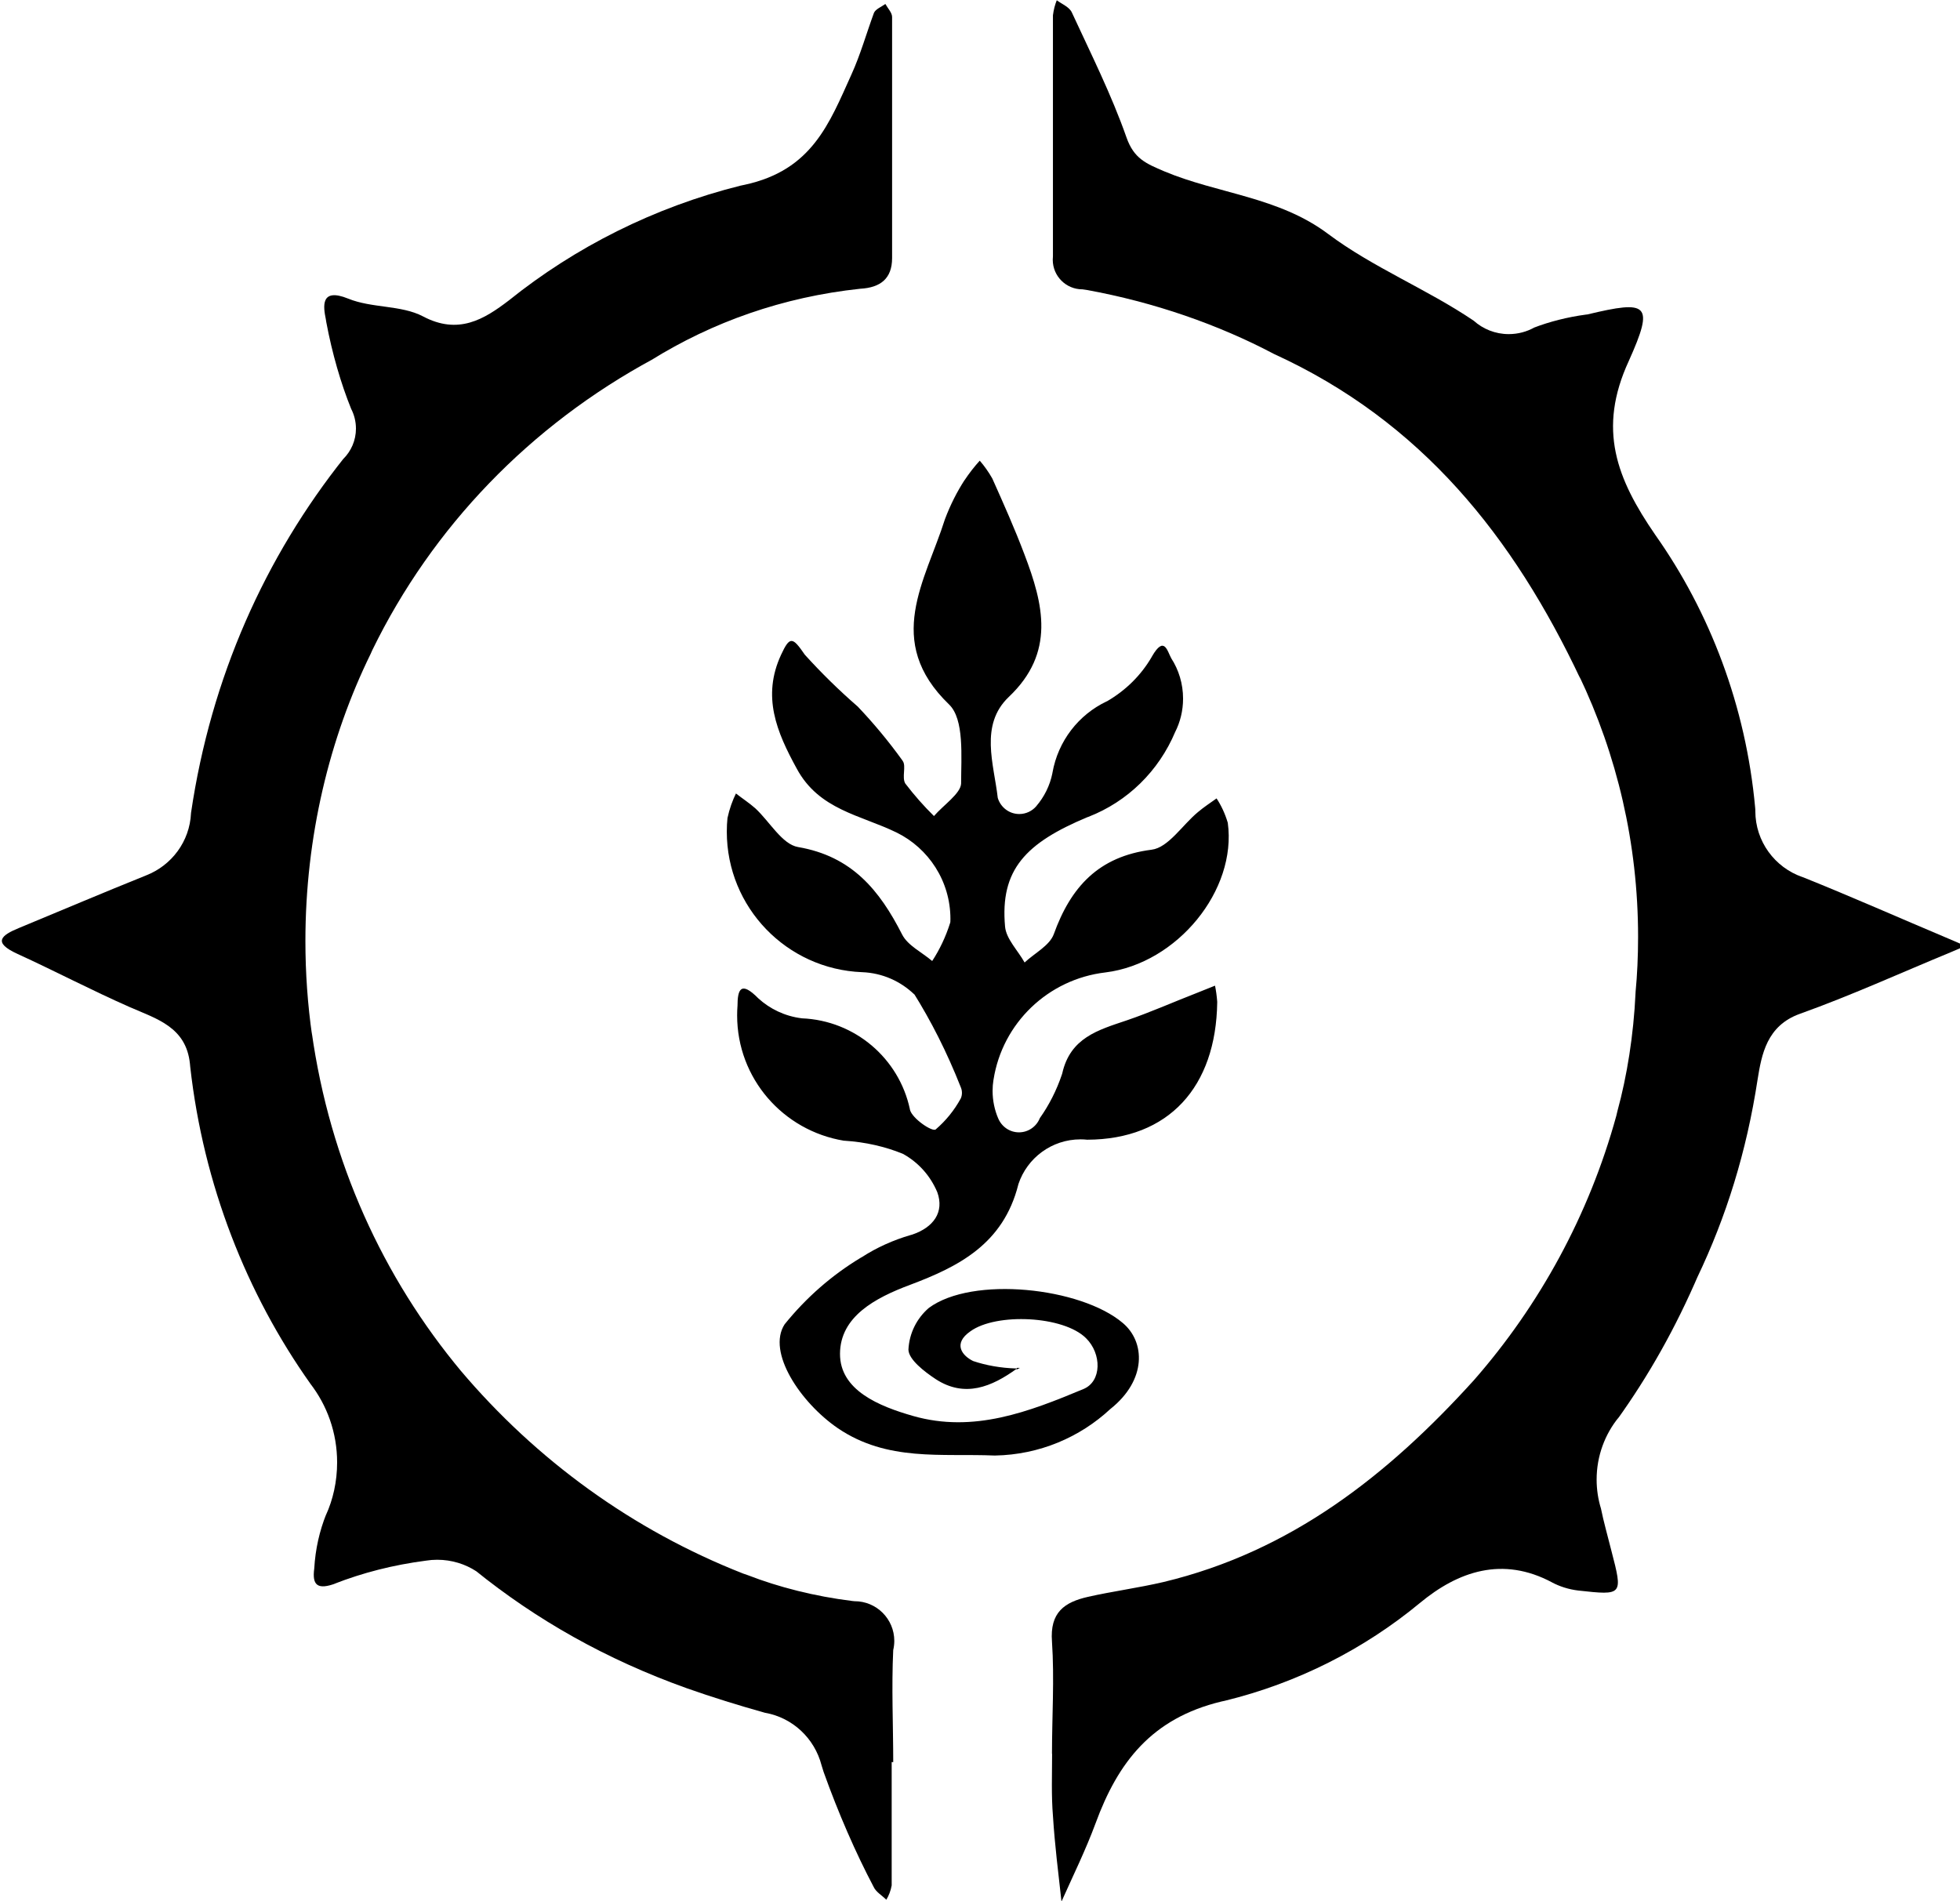
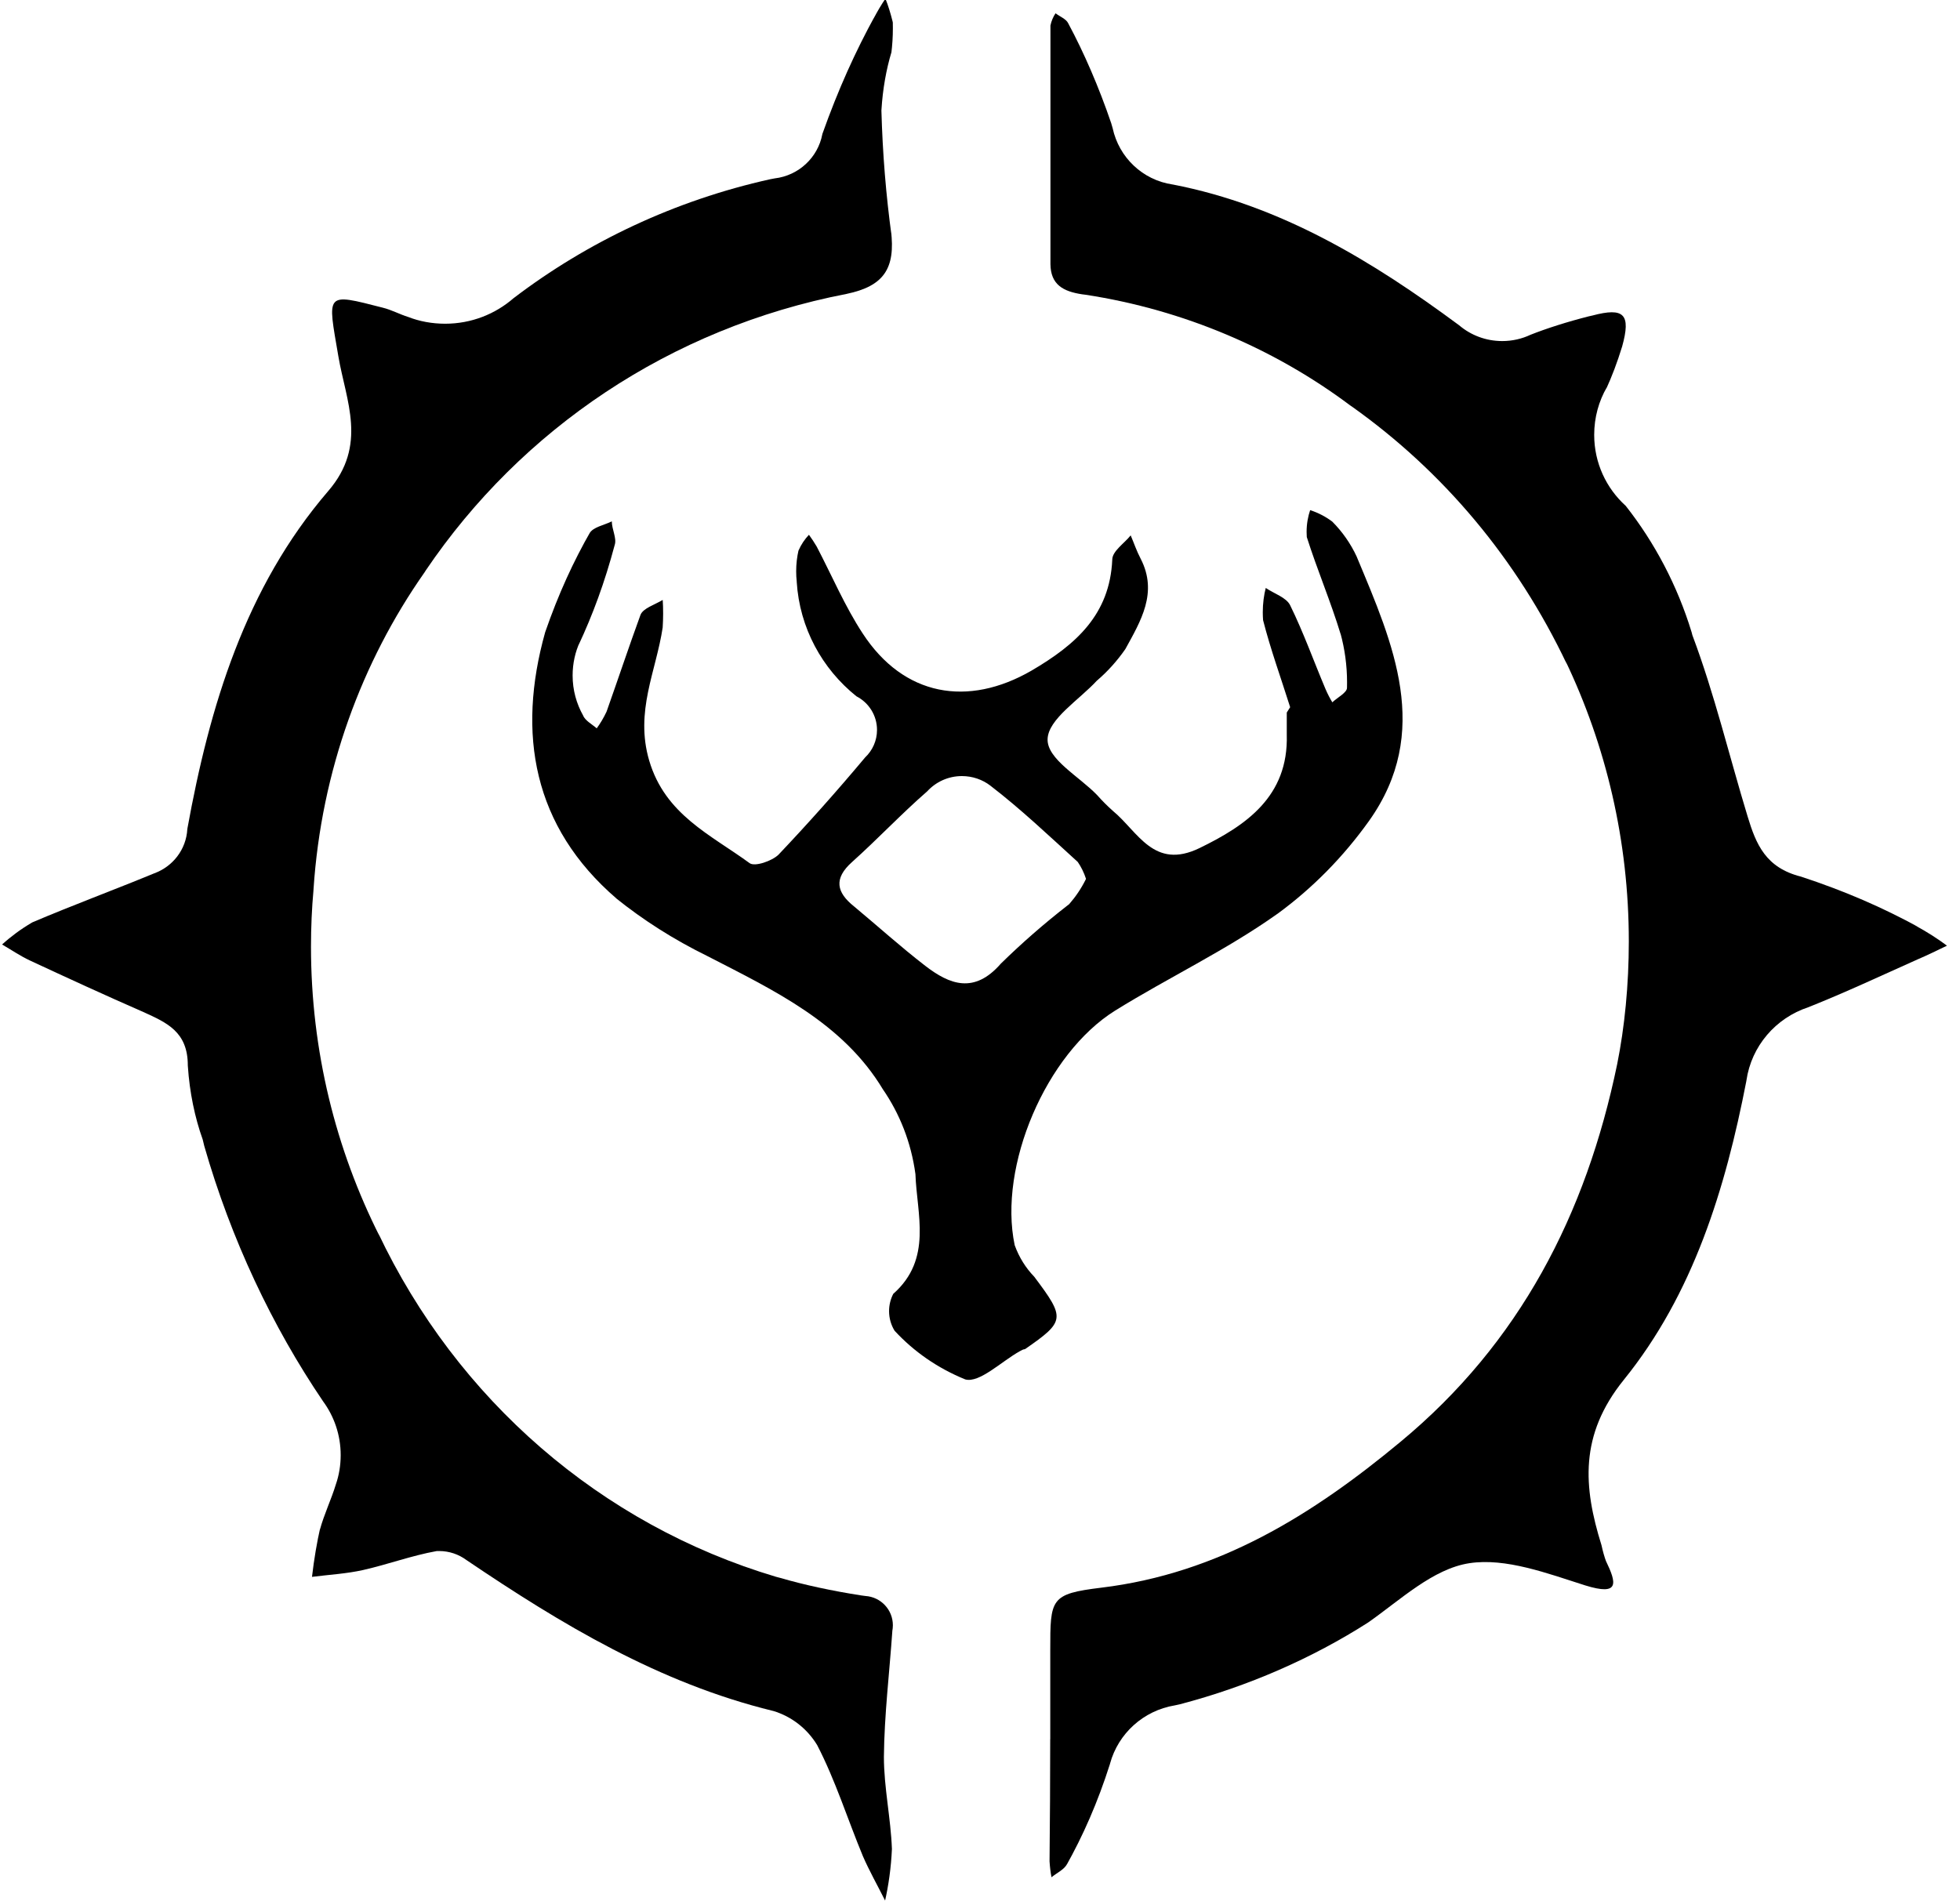
<svg xmlns="http://www.w3.org/2000/svg" version="1.1" width="33" height="32" viewBox="0 0 33 32">
-   <path d="M17.712 29.531c0-0.627 0.042-1.261 0-1.888-0.038-0.495 0.211-0.665 0.608-0.755s0.85-0.151 1.269-0.249c2.145-0.514 3.776-1.797 5.226-3.398 1.102-1.257 1.937-2.776 2.398-4.451l0.019-0.080c0.162-0.592 0.272-1.28 0.305-1.987l0.001-0.022c0.027-0.277 0.042-0.599 0.042-0.925 0-1.576-0.357-3.068-0.994-4.4l0.026 0.062c-1.133-2.401-2.677-4.342-5.165-5.479-0.931-0.492-2.012-0.87-3.152-1.077l-0.069-0.010c-0.001 0-0.002 0-0.003 0-0.275 0-0.498-0.223-0.498-0.498 0-0.020 0.001-0.040 0.003-0.059l-0 0.002q0-2.031 0-4.059c0.012-0.094 0.034-0.179 0.067-0.26l-0.002 0.007c0.087 0.064 0.211 0.113 0.253 0.204 0.321 0.695 0.668 1.386 0.921 2.107 0.125 0.355 0.328 0.438 0.638 0.57 0.902 0.378 1.922 0.427 2.756 1.053 0.755 0.566 1.665 0.929 2.451 1.461 0.156 0.14 0.363 0.226 0.59 0.226 0.156 0 0.303-0.040 0.43-0.111l-0.005 0.002c0.26-0.1 0.563-0.178 0.877-0.22l0.021-0.002c1.023-0.245 1.133-0.185 0.699 0.782-0.532 1.152-0.204 1.986 0.446 2.93 0.918 1.3 1.525 2.881 1.681 4.592l0.003 0.037c-0 0.006-0 0.013-0 0.021 0 0.513 0.33 0.95 0.789 1.11l0.008 0.002c0.827 0.332 1.646 0.695 2.469 1.042l0.272 0.117-0.238 0.102c-0.85 0.351-1.688 0.733-2.552 1.042-0.555 0.2-0.642 0.683-0.71 1.106-0.186 1.219-0.53 2.316-1.016 3.333l0.031-0.071c-0.397 0.927-0.849 1.724-1.378 2.463l0.026-0.039c-0.232 0.284-0.373 0.65-0.373 1.050 0 0.171 0.026 0.336 0.074 0.491l-0.003-0.012c0.049 0.242 0.117 0.476 0.177 0.717 0.196 0.755 0.196 0.755-0.559 0.672-0.163-0.020-0.311-0.068-0.445-0.139l0.007 0.003c-0.834-0.446-1.582-0.189-2.228 0.347-0.932 0.771-2.054 1.346-3.285 1.646l-0.056 0.012c-1.174 0.283-1.741 1.023-2.118 2.050-0.166 0.449-0.378 0.88-0.574 1.318-0.053-0.48-0.113-0.951-0.143-1.431-0.030-0.362-0.015-0.71-0.015-1.057z" />
-   <path d="M15.013 29.67c0 0.695 0 1.386 0 2.077-0.016 0.091-0.048 0.172-0.092 0.245l0.002-0.003c-0.072-0.072-0.177-0.132-0.215-0.219-0.296-0.56-0.592-1.236-0.841-1.933l-0.035-0.113c-0.118-0.454-0.486-0.799-0.944-0.882l-0.007-0.001c-0.446-0.125-0.887-0.261-1.322-0.415-1.356-0.485-2.529-1.151-3.561-1.985l0.023 0.018c-0.186-0.122-0.415-0.195-0.66-0.195-0.064 0-0.127 0.005-0.189 0.015l0.007-0.001c-0.563 0.073-1.073 0.205-1.555 0.393l0.045-0.015c-0.332 0.128-0.415 0.030-0.378-0.245 0.019-0.328 0.089-0.634 0.203-0.918l-0.007 0.020c0.12-0.261 0.189-0.566 0.189-0.888 0-0.501-0.169-0.962-0.454-1.33l0.004 0.005c-1.074-1.515-1.8-3.349-2.023-5.335l-0.005-0.053c-0.064-0.619-0.559-0.755-1.016-0.955-0.642-0.283-1.261-0.608-1.888-0.895-0.423-0.193-0.276-0.313 0.030-0.438 0.71-0.294 1.423-0.597 2.137-0.884 0.43-0.169 0.733-0.571 0.755-1.047l0-0.003c0.336-2.285 1.248-4.312 2.583-5.987l-0.019 0.025c0.131-0.131 0.213-0.311 0.213-0.511 0-0.121-0.030-0.235-0.082-0.335l0.002 0.004c-0.174-0.429-0.321-0.936-0.419-1.46l-0.008-0.050c-0.042-0.208-0.098-0.54 0.378-0.347 0.396 0.162 0.891 0.106 1.257 0.298 0.597 0.317 1.031 0.049 1.446-0.268 1.114-0.895 2.446-1.57 3.901-1.933l0.071-0.015c1.133-0.245 1.423-1.031 1.797-1.858 0.151-0.332 0.253-0.695 0.378-1.035 0.026-0.064 0.125-0.102 0.193-0.151 0.042 0.076 0.113 0.147 0.113 0.219q0 2.031 0 4.059c0 0.347-0.196 0.498-0.536 0.517-1.305 0.139-2.488 0.561-3.52 1.202l0.035-0.020c-2.078 1.123-3.718 2.83-4.729 4.9l-0.029 0.065c-0.693 1.414-1.099 3.078-1.099 4.836 0 0.541 0.038 1.073 0.113 1.594l-0.007-0.060c0.309 2.192 1.203 4.134 2.518 5.712l-0.015-0.018c1.279 1.514 2.906 2.695 4.76 3.423l0.081 0.028c0.52 0.202 1.126 0.356 1.756 0.434l0.038 0.004c0.001 0 0.002 0 0.003 0 0.369 0 0.668 0.299 0.668 0.668 0 0.055-0.007 0.108-0.019 0.159l0.001-0.005c-0.030 0.631 0 1.261 0 1.888z" />
-   <path d="M17.123 23.044c-0.427 0.31-0.88 0.498-1.371 0.177-0.189-0.125-0.453-0.328-0.457-0.495 0.014-0.281 0.144-0.53 0.342-0.701l0.001-0.001c0.733-0.544 2.56-0.347 3.266 0.253 0.378 0.317 0.408 0.959-0.211 1.45-0.51 0.474-1.192 0.769-1.942 0.782l-0.003 0c-0.899-0.038-1.809 0.106-2.643-0.461-0.627-0.43-1.197-1.28-0.895-1.748 0.363-0.45 0.794-0.827 1.281-1.121l0.022-0.012c0.243-0.157 0.524-0.286 0.823-0.372l0.022-0.006c0.359-0.121 0.544-0.378 0.423-0.714-0.118-0.28-0.322-0.505-0.579-0.646l-0.007-0.003c-0.29-0.118-0.625-0.196-0.976-0.218l-0.009-0c-1.026-0.169-1.799-1.049-1.799-2.11 0-0.055 0.002-0.109 0.006-0.162l-0 0.007c0-0.287 0.057-0.43 0.351-0.132 0.196 0.179 0.448 0.3 0.726 0.335l0.007 0.001c0.898 0.037 1.636 0.679 1.818 1.528l0.002 0.013c0.038 0.147 0.378 0.378 0.434 0.329 0.17-0.146 0.311-0.32 0.418-0.515l0.005-0.010c0.012-0.027 0.018-0.058 0.018-0.091s-0.007-0.064-0.019-0.092l0.001 0.002c-0.239-0.604-0.501-1.118-0.805-1.604l0.024 0.041c-0.229-0.223-0.539-0.365-0.881-0.378l-0.002-0c-1.268-0.050-2.277-1.090-2.277-2.366 0-0.080 0.004-0.16 0.012-0.238l-0.001 0.010c0.034-0.157 0.084-0.296 0.148-0.426l-0.005 0.011c0.106 0.083 0.223 0.159 0.325 0.249 0.242 0.223 0.453 0.608 0.721 0.653 0.906 0.155 1.371 0.725 1.752 1.473 0.094 0.185 0.332 0.298 0.506 0.446 0.124-0.189 0.228-0.407 0.301-0.638l0.005-0.019c0.001-0.016 0.001-0.034 0.001-0.052 0-0.638-0.369-1.19-0.905-1.454l-0.009-0.004c-0.597-0.291-1.299-0.378-1.673-1.072-0.34-0.619-0.589-1.216-0.264-1.918 0.147-0.317 0.193-0.302 0.4 0 0.282 0.311 0.574 0.597 0.882 0.865l0.012 0.011c0.263 0.277 0.511 0.575 0.738 0.889l0.017 0.025c0.060 0.087-0.019 0.276 0.042 0.378 0.154 0.201 0.312 0.38 0.482 0.547l0.001 0.001c0.159-0.185 0.449-0.378 0.457-0.547 0-0.453 0.057-1.084-0.204-1.333-1.103-1.065-0.396-2.080-0.068-3.119 0.094-0.249 0.204-0.463 0.333-0.663l-0.008 0.014c0.084-0.126 0.169-0.236 0.263-0.338l-0.002 0.002c0.077 0.089 0.147 0.188 0.207 0.293l0.005 0.009c0.189 0.423 0.378 0.846 0.54 1.276 0.321 0.842 0.525 1.654-0.264 2.401-0.495 0.472-0.249 1.133-0.185 1.699 0.047 0.158 0.192 0.272 0.362 0.272 0.115 0 0.217-0.051 0.287-0.132l0-0.001c0.133-0.155 0.229-0.345 0.271-0.555l0.001-0.008c0.095-0.537 0.442-0.977 0.911-1.2l0.010-0.004c0.316-0.184 0.572-0.439 0.75-0.745l0.005-0.010c0.208-0.359 0.257-0.087 0.325 0.034 0.124 0.192 0.198 0.426 0.198 0.678 0 0.203-0.048 0.395-0.134 0.564l0.003-0.007c-0.279 0.665-0.806 1.178-1.462 1.433l-0.018 0.006c-1.038 0.434-1.473 0.884-1.386 1.843 0.019 0.208 0.215 0.4 0.329 0.604 0.17-0.159 0.419-0.283 0.491-0.476 0.287-0.797 0.755-1.31 1.646-1.423 0.283-0.034 0.521-0.419 0.782-0.634 0.098-0.083 0.208-0.155 0.313-0.23 0.078 0.118 0.142 0.255 0.186 0.401l0.003 0.011c0.155 1.133-0.85 2.367-2.058 2.518-0.97 0.113-1.737 0.856-1.886 1.804l-0.002 0.012c-0.009 0.054-0.014 0.115-0.014 0.178 0 0.166 0.034 0.324 0.096 0.468l-0.003-0.008c0.057 0.141 0.193 0.239 0.351 0.239s0.294-0.098 0.35-0.236l0.001-0.003c0.154-0.217 0.282-0.467 0.372-0.735l0.006-0.020c0.136-0.6 0.604-0.729 1.084-0.891 0.4-0.136 0.789-0.31 1.186-0.464l0.302-0.121c0.016 0.078 0.030 0.174 0.037 0.271l0 0.008c-0.019 1.427-0.816 2.311-2.19 2.315-0.033-0.004-0.072-0.006-0.111-0.006-0.487 0-0.9 0.315-1.046 0.753l-0.002 0.008c-0.253 1.004-1.008 1.382-1.82 1.688-0.6 0.223-1.178 0.54-1.182 1.159s0.661 0.887 1.231 1.050c1.019 0.291 1.952-0.072 2.866-0.453 0.313-0.128 0.31-0.597 0.045-0.857-0.378-0.378-1.51-0.43-1.945-0.117-0.306 0.211-0.136 0.415 0.045 0.502 0.217 0.073 0.466 0.118 0.726 0.125l0.003 0z" />
-   <path d="M17.112 23.063l0.060-0.030h-0.049z" />
+   <path d="M15.009 0.879c-0.087 0.288-0.147 0.622-0.168 0.968l-0.001 0.012c0.020 0.734 0.078 1.433 0.172 2.12l-0.011-0.1c0.079 0.643-0.12 0.939-0.748 1.070-2.978 0.576-5.478 2.285-7.081 4.651l-0.025 0.039c-1.056 1.504-1.737 3.343-1.868 5.331l-0.002 0.032c-0.026 0.281-0.041 0.608-0.041 0.938 0 1.755 0.417 3.413 1.157 4.88l-0.028-0.062c1.328 2.807 3.75 4.914 6.701 5.793l0.076 0.020c0.386 0.113 0.868 0.218 1.361 0.294l0.068 0.009c0.259 0.017 0.462 0.231 0.462 0.493 0 0.035-0.004 0.069-0.010 0.101l0.001-0.003c-0.049 0.707-0.135 1.41-0.142 2.117 0 0.516 0.116 1.032 0.135 1.552-0.014 0.315-0.056 0.613-0.122 0.901l0.007-0.033c-0.127-0.254-0.269-0.505-0.374-0.748-0.258-0.621-0.46-1.272-0.77-1.87-0.168-0.276-0.429-0.481-0.739-0.574l-0.009-0.002c-1.911-0.468-3.553-1.455-5.158-2.54-0.127-0.094-0.286-0.151-0.459-0.151-0.015 0-0.030 0-0.044 0.001l0.002-0c-0.419 0.075-0.819 0.224-1.234 0.318-0.284 0.064-0.576 0.079-0.864 0.116 0.036-0.308 0.082-0.576 0.141-0.838l-0.010 0.052c0.071-0.266 0.194-0.516 0.273-0.778 0.050-0.145 0.079-0.312 0.079-0.486 0-0.34-0.111-0.655-0.299-0.909l0.003 0.004c-0.859-1.266-1.551-2.732-2.001-4.301l-0.026-0.108c-0.132-0.368-0.221-0.793-0.25-1.235l-0.001-0.014c0-0.565-0.352-0.718-0.748-0.898-0.64-0.28-1.275-0.572-1.911-0.868-0.161-0.075-0.314-0.18-0.468-0.269 0.151-0.137 0.319-0.261 0.498-0.366l0.014-0.008c0.677-0.288 1.365-0.542 2.046-0.823 0.316-0.114 0.542-0.402 0.561-0.746l0-0.002c0.374-2.065 0.976-4.065 2.371-5.689 0.669-0.774 0.299-1.522 0.172-2.27-0.183-1.077-0.232-1.070 0.748-0.819 0.15 0.037 0.284 0.112 0.43 0.157 0.184 0.072 0.397 0.113 0.62 0.113 0.442 0 0.846-0.163 1.155-0.433l-0.002 0.002c1.238-0.944 2.714-1.646 4.32-2.002l0.074-0.014c0.405-0.047 0.728-0.351 0.803-0.742l0.001-0.006c0.268-0.754 0.557-1.391 0.891-1.999l-0.035 0.069c0.070-0.136 0.138-0.25 0.213-0.359l-0.007 0.011c0.043 0.107 0.085 0.241 0.119 0.378l0.005 0.023c0.001 0.030 0.001 0.064 0.001 0.099 0 0.142-0.009 0.281-0.026 0.418l0.002-0.016z" />
+   <path d="M17.683 29.285c0-0.501 0-0.999 0-1.496 0-0.871 0-0.95 0.86-1.055 1.975-0.239 3.561-1.23 5.038-2.457 2.005-1.661 3.123-3.826 3.647-6.358 0.125-0.621 0.196-1.335 0.196-2.066 0-1.695-0.384-3.299-1.070-4.732l0.028 0.066c-0.843-1.779-2.085-3.249-3.616-4.338l-0.034-0.023c-1.263-0.946-2.792-1.608-4.455-1.863l-0.056-0.007c-0.325-0.049-0.531-0.165-0.535-0.509q0-2.008 0-4.017c0.016-0.078 0.046-0.147 0.087-0.208l-0.001 0.002c0.075 0.056 0.18 0.097 0.213 0.168 0.265 0.493 0.518 1.077 0.724 1.682l0.024 0.083c0.107 0.496 0.507 0.875 1.007 0.949l0.007 0.001c1.829 0.355 3.366 1.294 4.821 2.371 0.194 0.165 0.448 0.265 0.724 0.265 0.171 0 0.334-0.038 0.479-0.107l-0.007 0.003c0.277-0.11 0.626-0.221 0.984-0.312l0.063-0.014c0.535-0.142 0.651-0.022 0.501 0.52-0.085 0.276-0.172 0.504-0.273 0.725l0.015-0.037c-0.134 0.23-0.213 0.506-0.213 0.801 0 0.474 0.204 0.9 0.53 1.195l0.001 0.001c0.486 0.617 0.87 1.342 1.11 2.13l0.012 0.047c0.374 0.995 0.621 2.038 0.931 3.056 0.142 0.467 0.303 0.86 0.898 1.010 0.745 0.245 1.38 0.523 1.983 0.853l-0.061-0.031c0.206 0.112 0.381 0.225 0.547 0.349l-0.012-0.008c-0.165 0.079-0.329 0.161-0.497 0.232-0.61 0.273-1.216 0.557-1.836 0.804-0.552 0.182-0.959 0.655-1.043 1.234l-0.001 0.008c-0.352 1.814-0.894 3.587-2.065 5.034-0.748 0.928-0.681 1.799-0.374 2.783 0.023 0.105 0.048 0.194 0.080 0.281l-0.005-0.015c0.18 0.374 0.232 0.591-0.348 0.411-0.636-0.202-1.339-0.468-1.952-0.374s-1.159 0.617-1.705 0.999c-0.935 0.598-2.019 1.076-3.175 1.378l-0.079 0.017c-0.53 0.088-0.952 0.474-1.090 0.978l-0.002 0.009c-0.206 0.647-0.451 1.204-0.746 1.729l0.024-0.046c-0.045 0.093-0.172 0.15-0.262 0.224-0.016-0.078-0.027-0.172-0.033-0.267l-0-0.006c0.007-0.684 0.011-1.358 0.011-2.053z" />
+   <path d="M21.722 11.908c-0.153-0.486-0.329-0.969-0.456-1.466-0.003-0.040-0.005-0.086-0.005-0.132 0-0.146 0.018-0.287 0.053-0.422l-0.003 0.012c0.142 0.097 0.348 0.161 0.411 0.292 0.224 0.456 0.396 0.939 0.595 1.41 0.038 0.088 0.077 0.162 0.12 0.232l-0.005-0.008c0.086-0.082 0.251-0.165 0.247-0.247 0.001-0.026 0.001-0.057 0.001-0.089 0-0.286-0.039-0.564-0.111-0.827l0.005 0.022c-0.168-0.554-0.396-1.088-0.572-1.642-0.002-0.026-0.003-0.056-0.003-0.087 0-0.131 0.022-0.257 0.062-0.374l-0.002 0.008c0.143 0.047 0.267 0.113 0.377 0.197l-0.003-0.002c0.169 0.17 0.308 0.369 0.41 0.589l0.005 0.013c0.606 1.451 1.268 2.936 0.202 4.436-0.436 0.61-0.949 1.129-1.533 1.558l-0.019 0.013c-0.86 0.61-1.825 1.066-2.723 1.623-1.163 0.726-1.971 2.618-1.691 3.95 0.075 0.207 0.187 0.384 0.33 0.532l-0-0c0.524 0.699 0.524 0.748-0.157 1.219-0.026 0-0.060 0.019-0.086 0.034-0.31 0.172-0.681 0.542-0.92 0.475-0.468-0.191-0.865-0.469-1.187-0.817l-0.002-0.002c-0.058-0.094-0.093-0.208-0.093-0.33 0-0.106 0.026-0.206 0.072-0.294l-0.002 0.003c0.666-0.587 0.396-1.346 0.374-2.016-0.073-0.539-0.267-1.022-0.553-1.436l0.007 0.011c-0.673-1.122-1.833-1.668-2.951-2.244-0.584-0.287-1.087-0.61-1.549-0.981l0.016 0.012c-1.41-1.212-1.683-2.779-1.204-4.488 0.223-0.643 0.475-1.193 0.774-1.713l-0.026 0.049c0.052-0.105 0.247-0.138 0.374-0.202 0 0.135 0.086 0.284 0.049 0.396-0.169 0.634-0.37 1.177-0.613 1.696l0.026-0.062c-0.077 0.166-0.122 0.36-0.122 0.565 0 0.246 0.065 0.476 0.178 0.676l-0.004-0.007c0.034 0.090 0.15 0.15 0.232 0.221 0.061-0.083 0.117-0.178 0.164-0.278l0.004-0.010c0.191-0.539 0.374-1.088 0.569-1.623 0.045-0.112 0.236-0.168 0.374-0.251 0.005 0.069 0.007 0.149 0.007 0.23s-0.003 0.161-0.008 0.241l0.001-0.011c-0.112 0.748-0.471 1.414-0.228 2.244 0.269 0.913 1.036 1.249 1.691 1.728 0.086 0.064 0.374-0.034 0.486-0.142q0.748-0.789 1.459-1.638c0.123-0.116 0.2-0.281 0.2-0.463 0-0.245-0.139-0.458-0.342-0.564l-0.004-0.002c-0.578-0.463-0.958-1.151-1.006-1.93l-0-0.008c-0.006-0.050-0.009-0.108-0.009-0.167 0-0.124 0.014-0.244 0.041-0.36l-0.002 0.011c0.045-0.103 0.104-0.19 0.176-0.266l-0 0c0.043 0.058 0.087 0.125 0.128 0.194l0.006 0.011c0.254 0.486 0.471 0.999 0.77 1.455 0.692 1.062 1.773 1.245 2.842 0.628 0.748-0.438 1.32-0.943 1.361-1.87 0-0.142 0.202-0.273 0.31-0.408 0.056 0.131 0.101 0.266 0.168 0.393 0.295 0.572 0 1.051-0.258 1.522-0.14 0.201-0.298 0.376-0.475 0.528l-0.004 0.003c-0.299 0.325-0.819 0.647-0.83 0.984s0.531 0.628 0.834 0.943c0.084 0.095 0.171 0.182 0.262 0.263l0.003 0.003c0.423 0.348 0.688 1.002 1.462 0.625s1.496-0.864 1.466-1.907c0-0.123 0-0.251 0-0.374zM18.285 14.799c-0.035-0.108-0.082-0.202-0.141-0.288l0.003 0.004c-0.482-0.438-0.957-0.89-1.474-1.287-0.131-0.1-0.297-0.16-0.478-0.16-0.231 0-0.439 0.099-0.584 0.257l-0.001 0.001c-0.43 0.374-0.834 0.804-1.264 1.189-0.314 0.28-0.262 0.512 0.034 0.748 0.4 0.333 0.785 0.681 1.197 0.999s0.827 0.479 1.275-0.037c0.352-0.345 0.727-0.672 1.119-0.977l0.029-0.022c0.109-0.124 0.204-0.264 0.279-0.415l0.005-0.011z" />
</svg>
